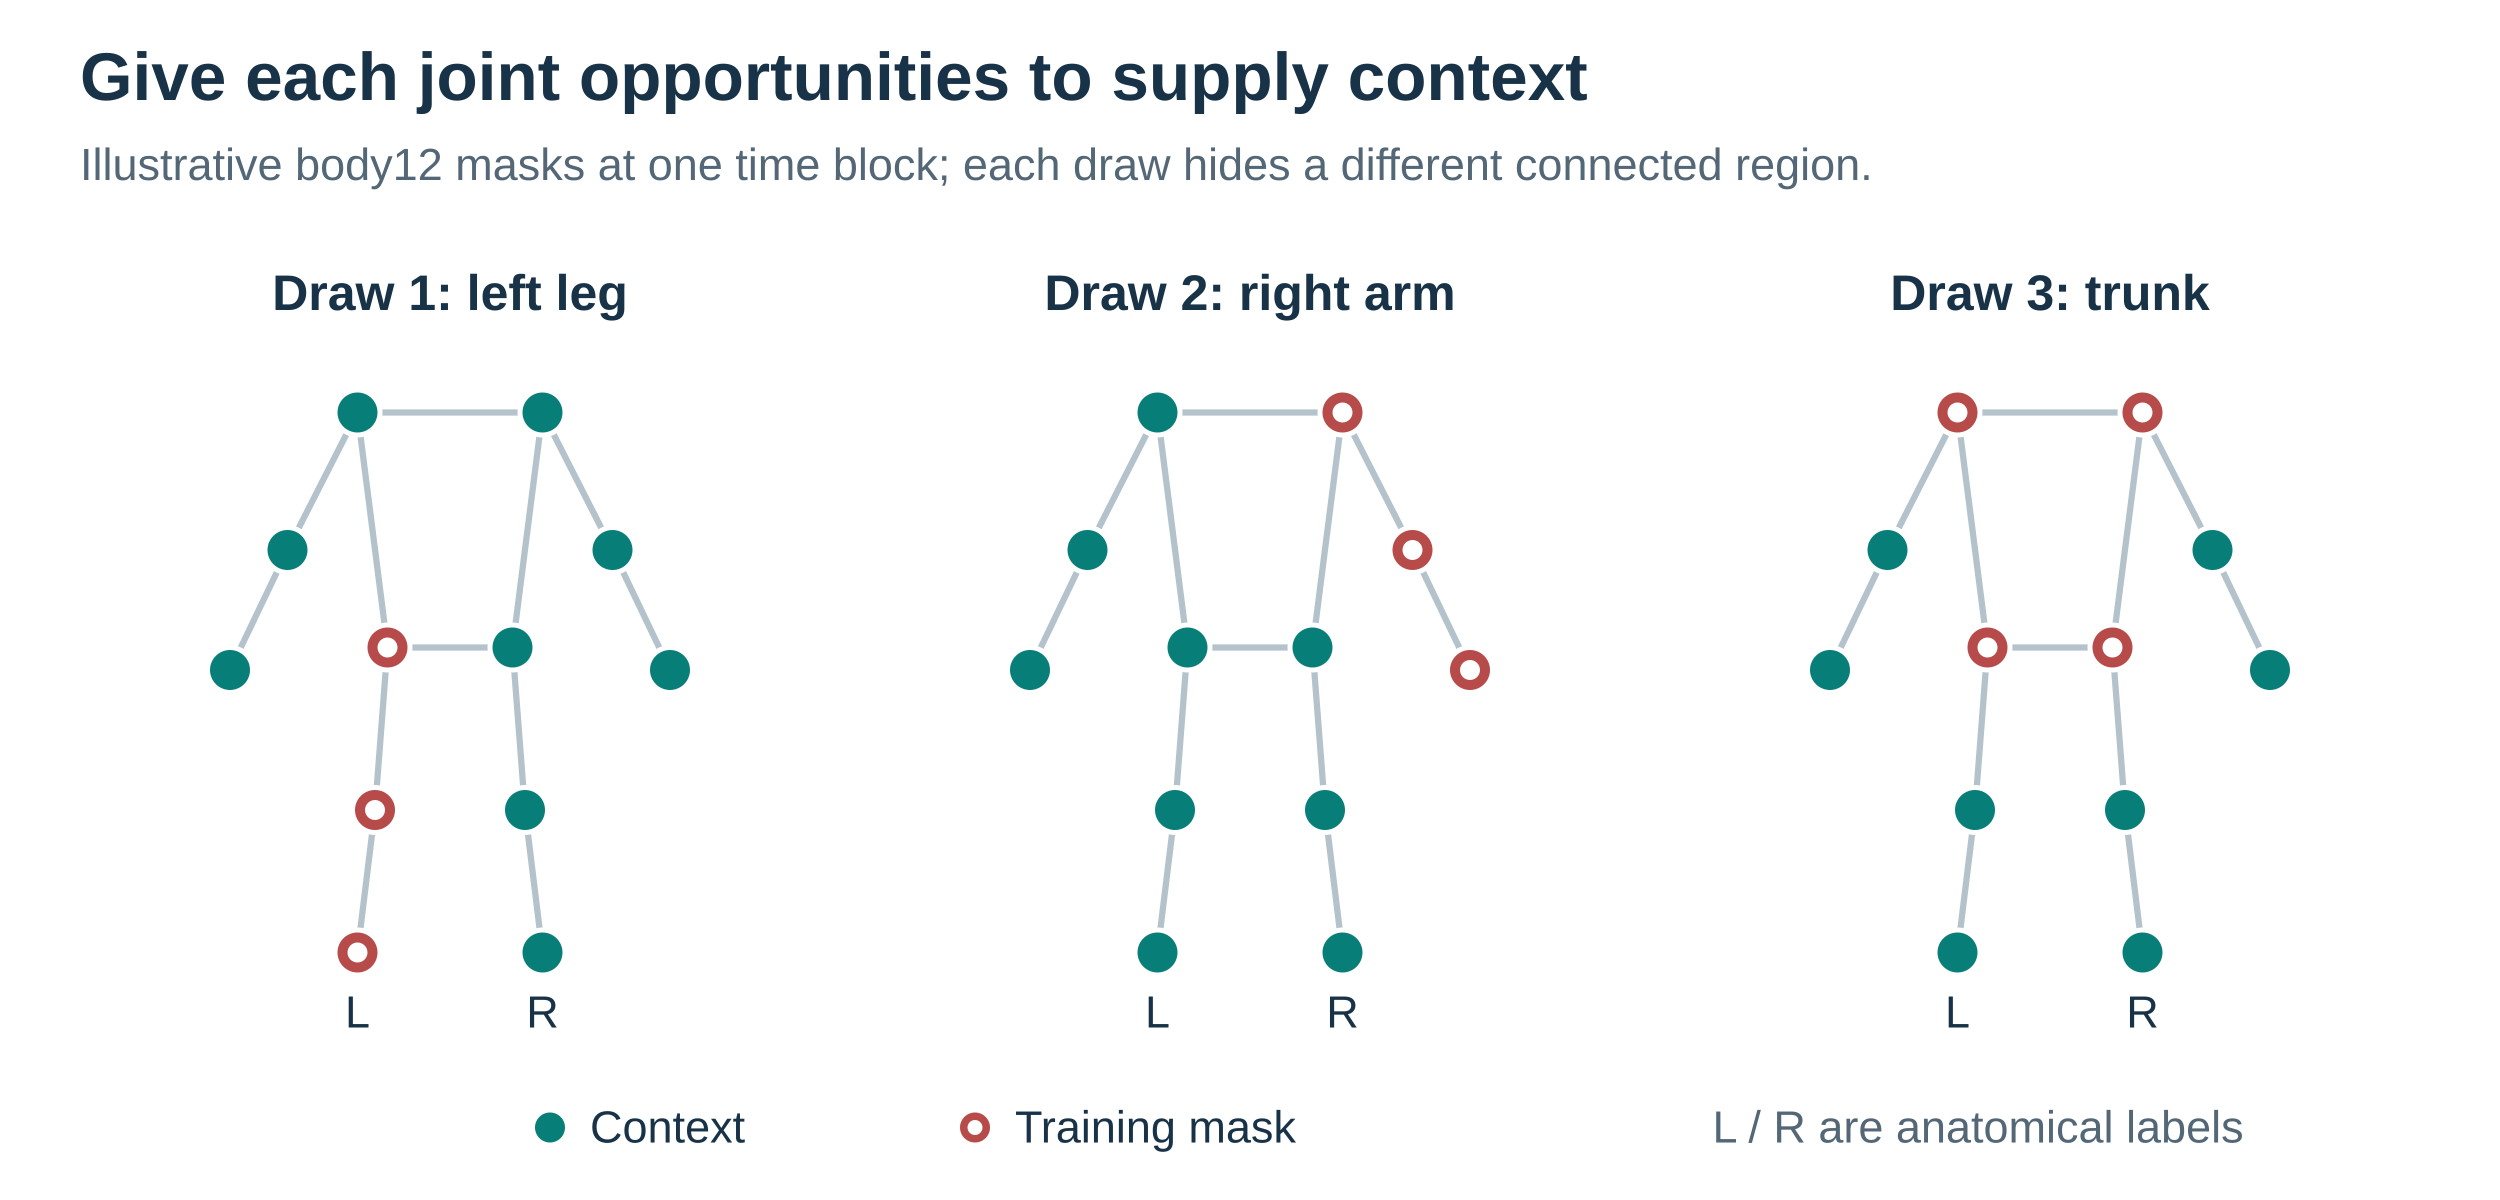
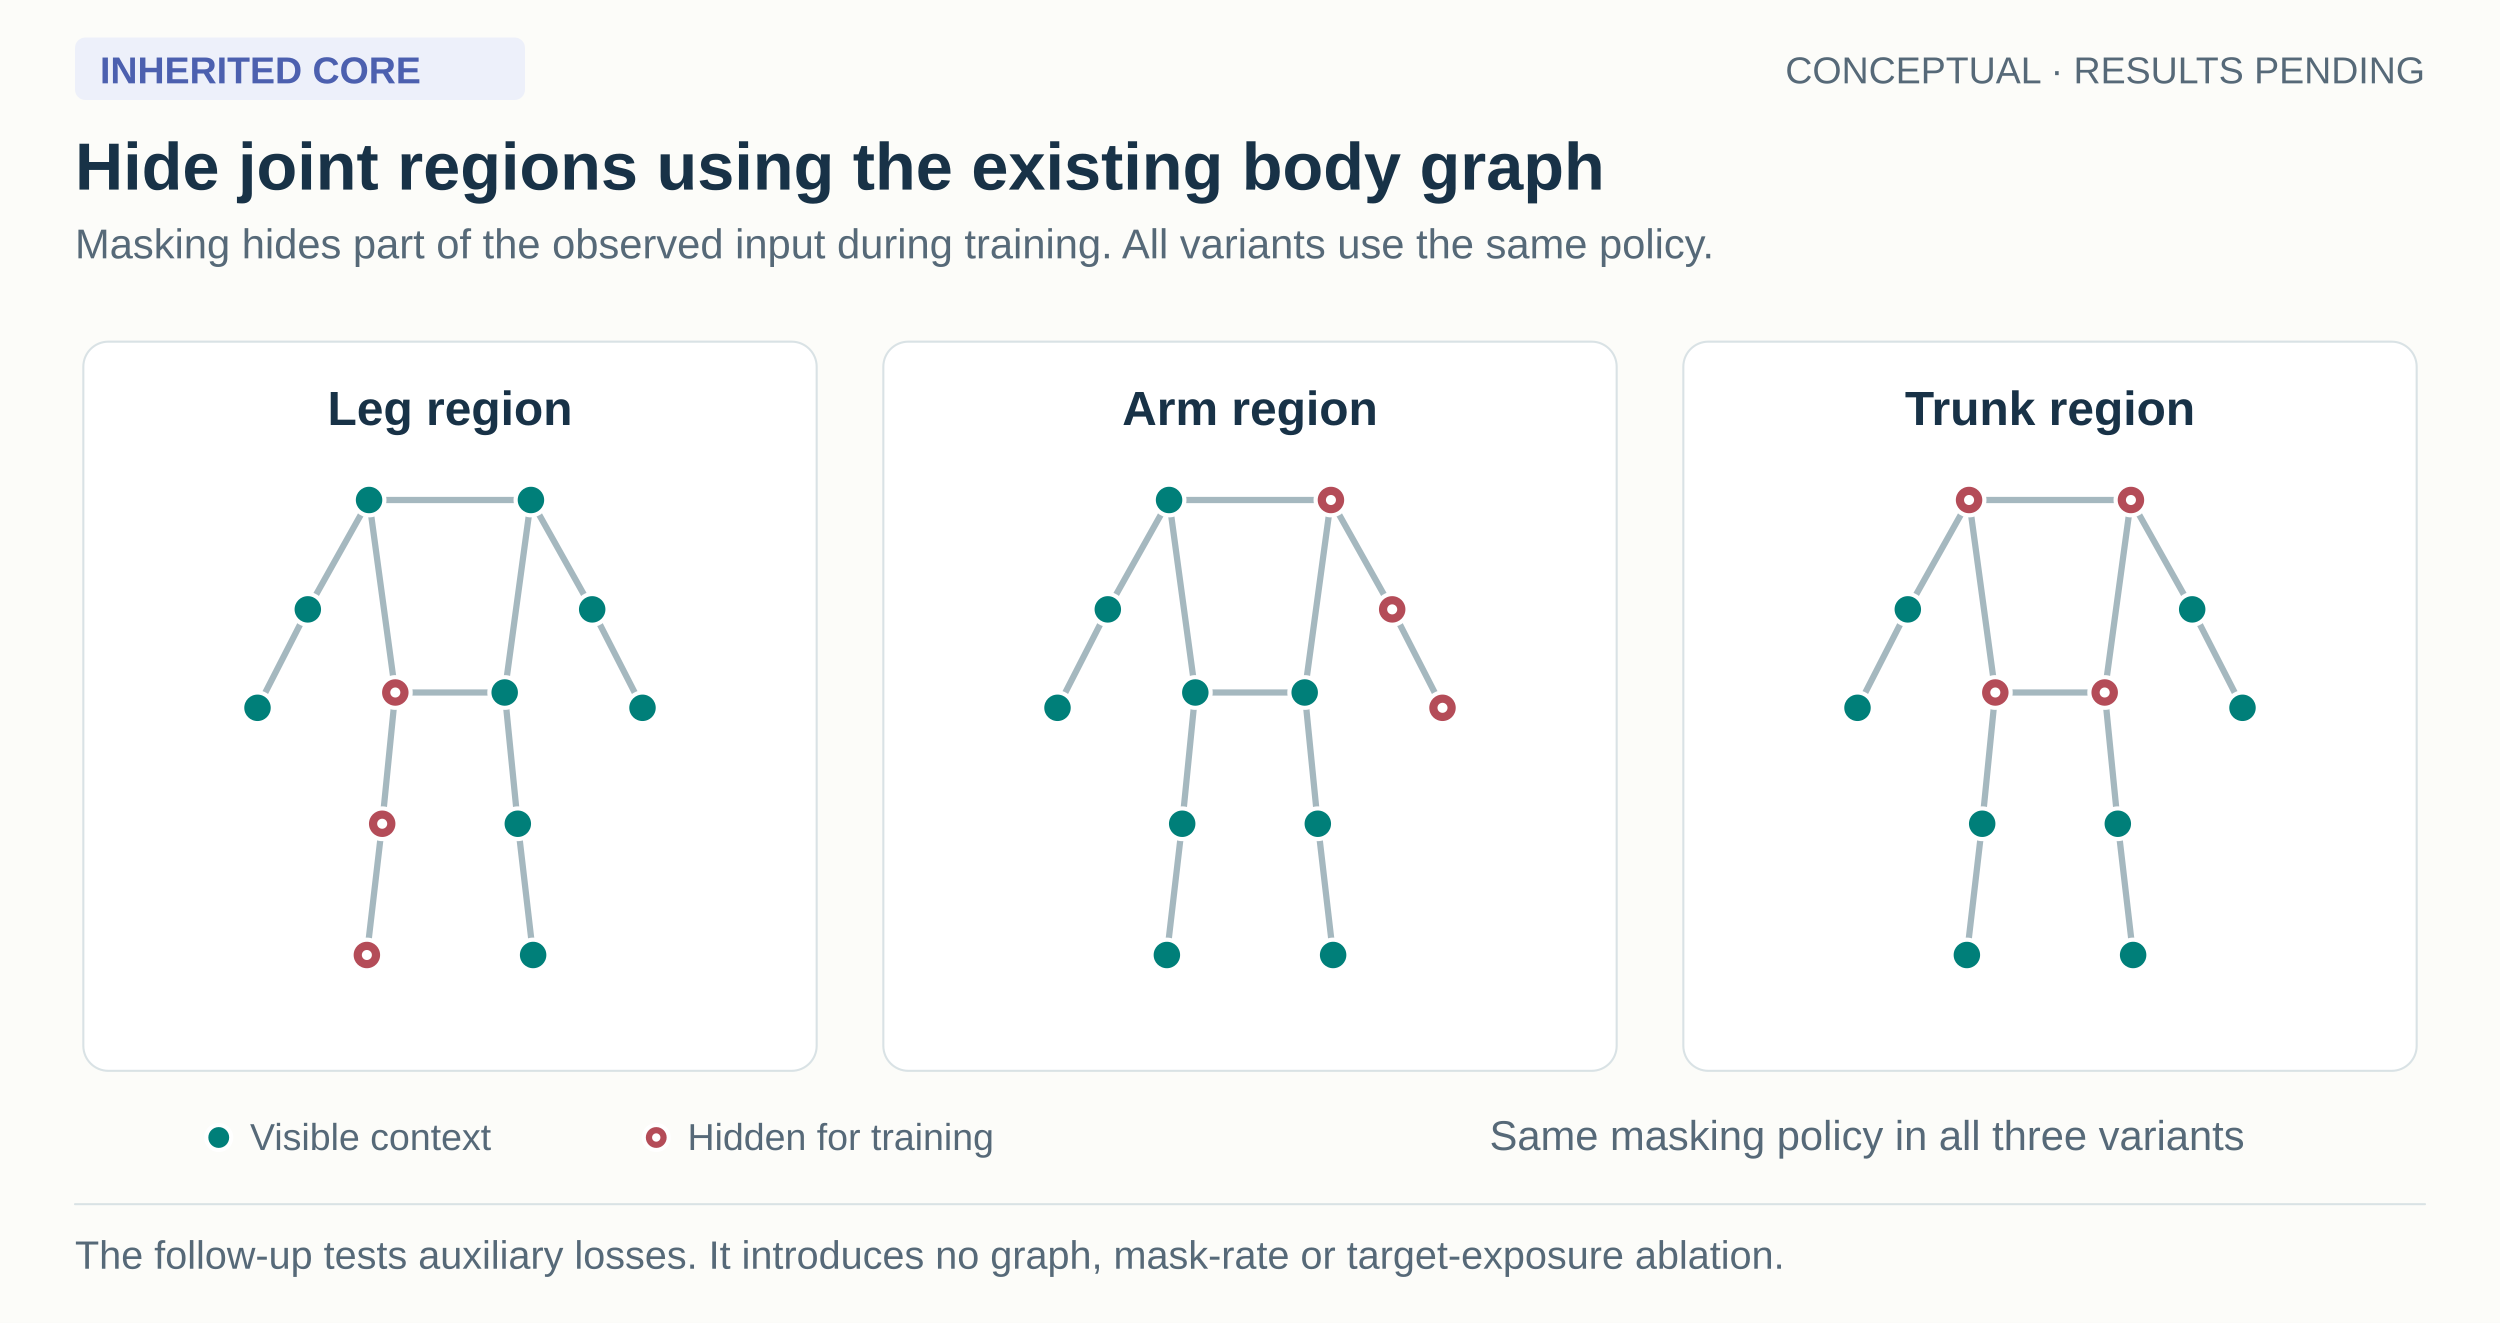
- <svg xmlns="http://www.w3.org/2000/svg" width="1000" height="480" viewBox="0 0 1000 480" role="img" aria-labelledby="title desc">
+ <svg xmlns="http://www.w3.org/2000/svg" width="1200" height="635" viewBox="0 0 1200 635" role="img" aria-labelledby="title desc">
  <defs>
-     <marker id="arrow" markerWidth="7" markerHeight="7" refX="6.5" refY="3.5" orient="auto">
-       <path d="M0 0L7 3.5L0 7" fill="#536777" />
+     <marker id="arrow" markerWidth="8" markerHeight="8" refX="7" refY="4" orient="auto">
+       <path d="M0 0L8 4L0 8" fill="#566978" />
    </marker>
  </defs>
-   <rect width="1000" height="480" fill="white" />
-   <text x="32" y="40" font-family="Arial, sans-serif" font-size="27" fill="#183247" text-anchor="start" font-weight="bold">Give each joint opportunities to supply context</text>
-   <text x="32" y="72" font-family="Arial, sans-serif" font-size="18" fill="#536777" text-anchor="start" font-weight="normal">Illustrative body12 masks at one time block; each draw hides a different connected region.</text>
-   <text x="180" y="124" font-family="Arial, sans-serif" font-size="20" fill="#183247" text-anchor="middle" font-weight="bold">Draw 1: left leg</text>
-   <polyline points="143,165 217,165" fill="none" stroke="#b4c2cc" stroke-width="2.5" stroke-linejoin="round" />
-   <polyline points="143,165 115,220" fill="none" stroke="#b4c2cc" stroke-width="2.5" stroke-linejoin="round" />
-   <polyline points="115,220 92,268" fill="none" stroke="#b4c2cc" stroke-width="2.5" stroke-linejoin="round" />
-   <polyline points="217,165 245,220" fill="none" stroke="#b4c2cc" stroke-width="2.5" stroke-linejoin="round" />
-   <polyline points="245,220 268,268" fill="none" stroke="#b4c2cc" stroke-width="2.5" stroke-linejoin="round" />
-   <polyline points="143,165 155,259" fill="none" stroke="#b4c2cc" stroke-width="2.5" stroke-linejoin="round" />
-   <polyline points="217,165 205,259" fill="none" stroke="#b4c2cc" stroke-width="2.5" stroke-linejoin="round" />
-   <polyline points="155,259 205,259" fill="none" stroke="#b4c2cc" stroke-width="2.5" stroke-linejoin="round" />
-   <polyline points="155,259 150,324" fill="none" stroke="#b4c2cc" stroke-width="2.5" stroke-linejoin="round" />
-   <polyline points="150,324 143,381" fill="none" stroke="#b4c2cc" stroke-width="2.5" stroke-linejoin="round" />
-   <polyline points="205,259 210,324" fill="none" stroke="#b4c2cc" stroke-width="2.5" stroke-linejoin="round" />
-   <polyline points="210,324 217,381" fill="none" stroke="#b4c2cc" stroke-width="2.5" stroke-linejoin="round" />
-   <circle cx="143" cy="165" r="9" fill="#087e78" stroke="white" stroke-width="2" />
-   <circle cx="217" cy="165" r="9" fill="#087e78" stroke="white" stroke-width="2" />
-   <circle cx="115" cy="220" r="9" fill="#087e78" stroke="white" stroke-width="2" />
-   <circle cx="245" cy="220" r="9" fill="#087e78" stroke="white" stroke-width="2" />
-   <circle cx="92" cy="268" r="9" fill="#087e78" stroke="white" stroke-width="2" />
-   <circle cx="268" cy="268" r="9" fill="#087e78" stroke="white" stroke-width="2" />
-   <circle cx="155" cy="259" r="9" fill="#b64b49" stroke="white" stroke-width="2" />
-   <circle cx="155" cy="259" r="3" fill="white" stroke="white" stroke-width="2" />
-   <circle cx="205" cy="259" r="9" fill="#087e78" stroke="white" stroke-width="2" />
-   <circle cx="150" cy="324" r="9" fill="#b64b49" stroke="white" stroke-width="2" />
-   <circle cx="150" cy="324" r="3" fill="white" stroke="white" stroke-width="2" />
-   <circle cx="210" cy="324" r="9" fill="#087e78" stroke="white" stroke-width="2" />
-   <circle cx="143" cy="381" r="9" fill="#b64b49" stroke="white" stroke-width="2" />
-   <circle cx="143" cy="381" r="3" fill="white" stroke="white" stroke-width="2" />
-   <circle cx="217" cy="381" r="9" fill="#087e78" stroke="white" stroke-width="2" />
-   <text x="143" y="411" font-family="Arial, sans-serif" font-size="18" fill="#183247" text-anchor="middle" font-weight="normal">L</text>
-   <text x="217" y="411" font-family="Arial, sans-serif" font-size="18" fill="#183247" text-anchor="middle" font-weight="normal">R</text>
-   <text x="500" y="124" font-family="Arial, sans-serif" font-size="20" fill="#183247" text-anchor="middle" font-weight="bold">Draw 2: right arm</text>
-   <polyline points="463,165 537,165" fill="none" stroke="#b4c2cc" stroke-width="2.5" stroke-linejoin="round" />
-   <polyline points="463,165 435,220" fill="none" stroke="#b4c2cc" stroke-width="2.5" stroke-linejoin="round" />
-   <polyline points="435,220 412,268" fill="none" stroke="#b4c2cc" stroke-width="2.5" stroke-linejoin="round" />
-   <polyline points="537,165 565,220" fill="none" stroke="#b4c2cc" stroke-width="2.5" stroke-linejoin="round" />
-   <polyline points="565,220 588,268" fill="none" stroke="#b4c2cc" stroke-width="2.5" stroke-linejoin="round" />
-   <polyline points="463,165 475,259" fill="none" stroke="#b4c2cc" stroke-width="2.5" stroke-linejoin="round" />
-   <polyline points="537,165 525,259" fill="none" stroke="#b4c2cc" stroke-width="2.5" stroke-linejoin="round" />
-   <polyline points="475,259 525,259" fill="none" stroke="#b4c2cc" stroke-width="2.5" stroke-linejoin="round" />
-   <polyline points="475,259 470,324" fill="none" stroke="#b4c2cc" stroke-width="2.5" stroke-linejoin="round" />
-   <polyline points="470,324 463,381" fill="none" stroke="#b4c2cc" stroke-width="2.5" stroke-linejoin="round" />
-   <polyline points="525,259 530,324" fill="none" stroke="#b4c2cc" stroke-width="2.5" stroke-linejoin="round" />
-   <polyline points="530,324 537,381" fill="none" stroke="#b4c2cc" stroke-width="2.5" stroke-linejoin="round" />
-   <circle cx="463" cy="165" r="9" fill="#087e78" stroke="white" stroke-width="2" />
-   <circle cx="537" cy="165" r="9" fill="#b64b49" stroke="white" stroke-width="2" />
-   <circle cx="537" cy="165" r="3" fill="white" stroke="white" stroke-width="2" />
-   <circle cx="435" cy="220" r="9" fill="#087e78" stroke="white" stroke-width="2" />
-   <circle cx="565" cy="220" r="9" fill="#b64b49" stroke="white" stroke-width="2" />
-   <circle cx="565" cy="220" r="3" fill="white" stroke="white" stroke-width="2" />
-   <circle cx="412" cy="268" r="9" fill="#087e78" stroke="white" stroke-width="2" />
-   <circle cx="588" cy="268" r="9" fill="#b64b49" stroke="white" stroke-width="2" />
-   <circle cx="588" cy="268" r="3" fill="white" stroke="white" stroke-width="2" />
-   <circle cx="475" cy="259" r="9" fill="#087e78" stroke="white" stroke-width="2" />
-   <circle cx="525" cy="259" r="9" fill="#087e78" stroke="white" stroke-width="2" />
-   <circle cx="470" cy="324" r="9" fill="#087e78" stroke="white" stroke-width="2" />
-   <circle cx="530" cy="324" r="9" fill="#087e78" stroke="white" stroke-width="2" />
-   <circle cx="463" cy="381" r="9" fill="#087e78" stroke="white" stroke-width="2" />
-   <circle cx="537" cy="381" r="9" fill="#087e78" stroke="white" stroke-width="2" />
-   <text x="463" y="411" font-family="Arial, sans-serif" font-size="18" fill="#183247" text-anchor="middle" font-weight="normal">L</text>
-   <text x="537" y="411" font-family="Arial, sans-serif" font-size="18" fill="#183247" text-anchor="middle" font-weight="normal">R</text>
-   <text x="820" y="124" font-family="Arial, sans-serif" font-size="20" fill="#183247" text-anchor="middle" font-weight="bold">Draw 3: trunk</text>
-   <polyline points="783,165 857,165" fill="none" stroke="#b4c2cc" stroke-width="2.5" stroke-linejoin="round" />
-   <polyline points="783,165 755,220" fill="none" stroke="#b4c2cc" stroke-width="2.5" stroke-linejoin="round" />
-   <polyline points="755,220 732,268" fill="none" stroke="#b4c2cc" stroke-width="2.5" stroke-linejoin="round" />
-   <polyline points="857,165 885,220" fill="none" stroke="#b4c2cc" stroke-width="2.5" stroke-linejoin="round" />
-   <polyline points="885,220 908,268" fill="none" stroke="#b4c2cc" stroke-width="2.5" stroke-linejoin="round" />
-   <polyline points="783,165 795,259" fill="none" stroke="#b4c2cc" stroke-width="2.5" stroke-linejoin="round" />
-   <polyline points="857,165 845,259" fill="none" stroke="#b4c2cc" stroke-width="2.5" stroke-linejoin="round" />
-   <polyline points="795,259 845,259" fill="none" stroke="#b4c2cc" stroke-width="2.5" stroke-linejoin="round" />
-   <polyline points="795,259 790,324" fill="none" stroke="#b4c2cc" stroke-width="2.5" stroke-linejoin="round" />
-   <polyline points="790,324 783,381" fill="none" stroke="#b4c2cc" stroke-width="2.5" stroke-linejoin="round" />
-   <polyline points="845,259 850,324" fill="none" stroke="#b4c2cc" stroke-width="2.5" stroke-linejoin="round" />
-   <polyline points="850,324 857,381" fill="none" stroke="#b4c2cc" stroke-width="2.5" stroke-linejoin="round" />
-   <circle cx="783" cy="165" r="9" fill="#b64b49" stroke="white" stroke-width="2" />
-   <circle cx="783" cy="165" r="3" fill="white" stroke="white" stroke-width="2" />
-   <circle cx="857" cy="165" r="9" fill="#b64b49" stroke="white" stroke-width="2" />
-   <circle cx="857" cy="165" r="3" fill="white" stroke="white" stroke-width="2" />
-   <circle cx="755" cy="220" r="9" fill="#087e78" stroke="white" stroke-width="2" />
-   <circle cx="885" cy="220" r="9" fill="#087e78" stroke="white" stroke-width="2" />
-   <circle cx="732" cy="268" r="9" fill="#087e78" stroke="white" stroke-width="2" />
-   <circle cx="908" cy="268" r="9" fill="#087e78" stroke="white" stroke-width="2" />
-   <circle cx="795" cy="259" r="9" fill="#b64b49" stroke="white" stroke-width="2" />
-   <circle cx="795" cy="259" r="3" fill="white" stroke="white" stroke-width="2" />
-   <circle cx="845" cy="259" r="9" fill="#b64b49" stroke="white" stroke-width="2" />
-   <circle cx="845" cy="259" r="3" fill="white" stroke="white" stroke-width="2" />
-   <circle cx="790" cy="324" r="9" fill="#087e78" stroke="white" stroke-width="2" />
-   <circle cx="850" cy="324" r="9" fill="#087e78" stroke="white" stroke-width="2" />
-   <circle cx="783" cy="381" r="9" fill="#087e78" stroke="white" stroke-width="2" />
-   <circle cx="857" cy="381" r="9" fill="#087e78" stroke="white" stroke-width="2" />
-   <text x="783" y="411" font-family="Arial, sans-serif" font-size="18" fill="#183247" text-anchor="middle" font-weight="normal">L</text>
-   <text x="857" y="411" font-family="Arial, sans-serif" font-size="18" fill="#183247" text-anchor="middle" font-weight="normal">R</text>
-   <circle cx="220" cy="451" r="7" fill="#087e78" stroke="white" stroke-width="2" />
-   <text x="236" y="457" font-family="Arial, sans-serif" font-size="18" fill="#183247" text-anchor="start" font-weight="normal">Context</text>
-   <circle cx="390" cy="451" r="7" fill="#b64b49" stroke="white" stroke-width="2" />
-   <circle cx="390" cy="451" r="2" fill="white" stroke="white" stroke-width="2" />
-   <text x="406" y="457" font-family="Arial, sans-serif" font-size="18" fill="#183247" text-anchor="start" font-weight="normal">Training mask</text>
-   <text x="685" y="457" font-family="Arial, sans-serif" font-size="18" fill="#536777" text-anchor="start" font-weight="normal">L / R are anatomical labels</text>
+   <rect width="1200" height="635" fill="#fcfcf9" />
+   <rect x="36" y="18" width="216" height="30" rx="5" fill="#edf0fa" stroke="none" />
+   <text x="48" y="40" font-family="Arial, sans-serif" font-size="18" fill="#4c60af" text-anchor="start" font-weight="bold">INHERITED CORE</text>
+   <text x="1164" y="40" font-family="Arial, sans-serif" font-size="18" fill="#566978" text-anchor="end" font-weight="normal">CONCEPTUAL · RESULTS PENDING</text>
+   <text x="36" y="91" font-family="Arial, sans-serif" font-size="32" fill="#183247" text-anchor="start" font-weight="bold">Hide joint regions using the existing body graph</text>
+   <text x="36" y="124" font-family="Arial, sans-serif" font-size="20" fill="#566978" text-anchor="start" font-weight="normal">Masking hides part of the observed input during training. All variants use the same policy.</text>
+   <rect x="40" y="164" width="352" height="350" rx="12" fill="white" stroke="#d9e2e5" />
+   <text x="216" y="204" font-family="Arial, sans-serif" font-size="23" fill="#183247" text-anchor="middle" font-weight="bold">Leg region</text>
+   <polyline points="177.15,240.00 254.85,240.00" fill="none" stroke="#a5b8bf" stroke-width="3" stroke-linejoin="round" stroke-linecap="round" />
+   <polyline points="177.15,240.00 147.75,292.50" fill="none" stroke="#a5b8bf" stroke-width="3" stroke-linejoin="round" stroke-linecap="round" />
+   <polyline points="147.75,292.50 123.60,339.75" fill="none" stroke="#a5b8bf" stroke-width="3" stroke-linejoin="round" stroke-linecap="round" />
+   <polyline points="254.85,240.00 284.25,292.50" fill="none" stroke="#a5b8bf" stroke-width="3" stroke-linejoin="round" stroke-linecap="round" />
+   <polyline points="284.25,292.50 308.40,339.75" fill="none" stroke="#a5b8bf" stroke-width="3" stroke-linejoin="round" stroke-linecap="round" />
+   <polyline points="177.15,240.00 189.75,332.40" fill="none" stroke="#a5b8bf" stroke-width="3" stroke-linejoin="round" stroke-linecap="round" />
+   <polyline points="254.85,240.00 242.25,332.40" fill="none" stroke="#a5b8bf" stroke-width="3" stroke-linejoin="round" stroke-linecap="round" />
+   <polyline points="189.75,332.40 242.25,332.40" fill="none" stroke="#a5b8bf" stroke-width="3" stroke-linejoin="round" stroke-linecap="round" />
+   <polyline points="189.75,332.40 183.45,395.40" fill="none" stroke="#a5b8bf" stroke-width="3" stroke-linejoin="round" stroke-linecap="round" />
+   <polyline points="183.45,395.40 176.10,458.40" fill="none" stroke="#a5b8bf" stroke-width="3" stroke-linejoin="round" stroke-linecap="round" />
+   <polyline points="242.25,332.40 248.55,395.40" fill="none" stroke="#a5b8bf" stroke-width="3" stroke-linejoin="round" stroke-linecap="round" />
+   <polyline points="248.55,395.40 255.90,458.40" fill="none" stroke="#a5b8bf" stroke-width="3" stroke-linejoin="round" stroke-linecap="round" />
+   <circle cx="177.15" cy="240.0" r="7.35" fill="#007f79" stroke="white" stroke-width="2" />
+   <circle cx="254.85" cy="240.0" r="7.35" fill="#007f79" stroke="white" stroke-width="2" />
+   <circle cx="147.75" cy="292.5" r="7.35" fill="#007f79" stroke="white" stroke-width="2" />
+   <circle cx="284.25" cy="292.5" r="7.35" fill="#007f79" stroke="white" stroke-width="2" />
+   <circle cx="123.6" cy="339.75" r="7.35" fill="#007f79" stroke="white" stroke-width="2" />
+   <circle cx="308.4" cy="339.75" r="7.35" fill="#007f79" stroke="white" stroke-width="2" />
+   <circle cx="189.75" cy="332.4" r="7.35" fill="#b44c58" stroke="white" stroke-width="2" />
+   <circle cx="189.75" cy="332.4" r="2.415" fill="white" stroke="none" stroke-width="2" />
+   <circle cx="242.25" cy="332.4" r="7.35" fill="#007f79" stroke="white" stroke-width="2" />
+   <circle cx="183.45" cy="395.4" r="7.35" fill="#b44c58" stroke="white" stroke-width="2" />
+   <circle cx="183.45" cy="395.4" r="2.415" fill="white" stroke="none" stroke-width="2" />
+   <circle cx="248.55" cy="395.4" r="7.35" fill="#007f79" stroke="white" stroke-width="2" />
+   <circle cx="176.1" cy="458.4" r="7.35" fill="#b44c58" stroke="white" stroke-width="2" />
+   <circle cx="176.1" cy="458.4" r="2.415" fill="white" stroke="none" stroke-width="2" />
+   <circle cx="255.9" cy="458.4" r="7.35" fill="#007f79" stroke="white" stroke-width="2" />
+   <rect x="424" y="164" width="352" height="350" rx="12" fill="white" stroke="#d9e2e5" />
+   <text x="600" y="204" font-family="Arial, sans-serif" font-size="23" fill="#183247" text-anchor="middle" font-weight="bold">Arm region</text>
+   <polyline points="561.15,240.00 638.85,240.00" fill="none" stroke="#a5b8bf" stroke-width="3" stroke-linejoin="round" stroke-linecap="round" />
+   <polyline points="561.15,240.00 531.75,292.50" fill="none" stroke="#a5b8bf" stroke-width="3" stroke-linejoin="round" stroke-linecap="round" />
+   <polyline points="531.75,292.50 507.60,339.75" fill="none" stroke="#a5b8bf" stroke-width="3" stroke-linejoin="round" stroke-linecap="round" />
+   <polyline points="638.85,240.00 668.25,292.50" fill="none" stroke="#a5b8bf" stroke-width="3" stroke-linejoin="round" stroke-linecap="round" />
+   <polyline points="668.25,292.50 692.40,339.75" fill="none" stroke="#a5b8bf" stroke-width="3" stroke-linejoin="round" stroke-linecap="round" />
+   <polyline points="561.15,240.00 573.75,332.40" fill="none" stroke="#a5b8bf" stroke-width="3" stroke-linejoin="round" stroke-linecap="round" />
+   <polyline points="638.85,240.00 626.25,332.40" fill="none" stroke="#a5b8bf" stroke-width="3" stroke-linejoin="round" stroke-linecap="round" />
+   <polyline points="573.75,332.40 626.25,332.40" fill="none" stroke="#a5b8bf" stroke-width="3" stroke-linejoin="round" stroke-linecap="round" />
+   <polyline points="573.75,332.40 567.45,395.40" fill="none" stroke="#a5b8bf" stroke-width="3" stroke-linejoin="round" stroke-linecap="round" />
+   <polyline points="567.45,395.40 560.10,458.40" fill="none" stroke="#a5b8bf" stroke-width="3" stroke-linejoin="round" stroke-linecap="round" />
+   <polyline points="626.25,332.40 632.55,395.40" fill="none" stroke="#a5b8bf" stroke-width="3" stroke-linejoin="round" stroke-linecap="round" />
+   <polyline points="632.55,395.40 639.90,458.40" fill="none" stroke="#a5b8bf" stroke-width="3" stroke-linejoin="round" stroke-linecap="round" />
+   <circle cx="561.15" cy="240.0" r="7.35" fill="#007f79" stroke="white" stroke-width="2" />
+   <circle cx="638.85" cy="240.0" r="7.35" fill="#b44c58" stroke="white" stroke-width="2" />
+   <circle cx="638.85" cy="240.0" r="2.415" fill="white" stroke="none" stroke-width="2" />
+   <circle cx="531.75" cy="292.5" r="7.35" fill="#007f79" stroke="white" stroke-width="2" />
+   <circle cx="668.25" cy="292.5" r="7.35" fill="#b44c58" stroke="white" stroke-width="2" />
+   <circle cx="668.25" cy="292.5" r="2.415" fill="white" stroke="none" stroke-width="2" />
+   <circle cx="507.6" cy="339.75" r="7.35" fill="#007f79" stroke="white" stroke-width="2" />
+   <circle cx="692.4" cy="339.75" r="7.35" fill="#b44c58" stroke="white" stroke-width="2" />
+   <circle cx="692.4" cy="339.75" r="2.415" fill="white" stroke="none" stroke-width="2" />
+   <circle cx="573.75" cy="332.4" r="7.35" fill="#007f79" stroke="white" stroke-width="2" />
+   <circle cx="626.25" cy="332.4" r="7.35" fill="#007f79" stroke="white" stroke-width="2" />
+   <circle cx="567.45" cy="395.4" r="7.35" fill="#007f79" stroke="white" stroke-width="2" />
+   <circle cx="632.55" cy="395.4" r="7.35" fill="#007f79" stroke="white" stroke-width="2" />
+   <circle cx="560.1" cy="458.4" r="7.35" fill="#007f79" stroke="white" stroke-width="2" />
+   <circle cx="639.9" cy="458.4" r="7.35" fill="#007f79" stroke="white" stroke-width="2" />
+   <rect x="808" y="164" width="352" height="350" rx="12" fill="white" stroke="#d9e2e5" />
+   <text x="984" y="204" font-family="Arial, sans-serif" font-size="23" fill="#183247" text-anchor="middle" font-weight="bold">Trunk region</text>
+   <polyline points="945.15,240.00 1022.85,240.00" fill="none" stroke="#a5b8bf" stroke-width="3" stroke-linejoin="round" stroke-linecap="round" />
+   <polyline points="945.15,240.00 915.75,292.50" fill="none" stroke="#a5b8bf" stroke-width="3" stroke-linejoin="round" stroke-linecap="round" />
+   <polyline points="915.75,292.50 891.60,339.75" fill="none" stroke="#a5b8bf" stroke-width="3" stroke-linejoin="round" stroke-linecap="round" />
+   <polyline points="1022.85,240.00 1052.25,292.50" fill="none" stroke="#a5b8bf" stroke-width="3" stroke-linejoin="round" stroke-linecap="round" />
+   <polyline points="1052.25,292.50 1076.40,339.75" fill="none" stroke="#a5b8bf" stroke-width="3" stroke-linejoin="round" stroke-linecap="round" />
+   <polyline points="945.15,240.00 957.75,332.40" fill="none" stroke="#a5b8bf" stroke-width="3" stroke-linejoin="round" stroke-linecap="round" />
+   <polyline points="1022.85,240.00 1010.25,332.40" fill="none" stroke="#a5b8bf" stroke-width="3" stroke-linejoin="round" stroke-linecap="round" />
+   <polyline points="957.75,332.40 1010.25,332.40" fill="none" stroke="#a5b8bf" stroke-width="3" stroke-linejoin="round" stroke-linecap="round" />
+   <polyline points="957.75,332.40 951.45,395.40" fill="none" stroke="#a5b8bf" stroke-width="3" stroke-linejoin="round" stroke-linecap="round" />
+   <polyline points="951.45,395.40 944.10,458.40" fill="none" stroke="#a5b8bf" stroke-width="3" stroke-linejoin="round" stroke-linecap="round" />
+   <polyline points="1010.25,332.40 1016.55,395.40" fill="none" stroke="#a5b8bf" stroke-width="3" stroke-linejoin="round" stroke-linecap="round" />
+   <polyline points="1016.55,395.40 1023.90,458.40" fill="none" stroke="#a5b8bf" stroke-width="3" stroke-linejoin="round" stroke-linecap="round" />
+   <circle cx="945.15" cy="240.0" r="7.35" fill="#b44c58" stroke="white" stroke-width="2" />
+   <circle cx="945.15" cy="240.0" r="2.415" fill="white" stroke="none" stroke-width="2" />
+   <circle cx="1022.85" cy="240.0" r="7.35" fill="#b44c58" stroke="white" stroke-width="2" />
+   <circle cx="1022.85" cy="240.0" r="2.415" fill="white" stroke="none" stroke-width="2" />
+   <circle cx="915.75" cy="292.5" r="7.35" fill="#007f79" stroke="white" stroke-width="2" />
+   <circle cx="1052.25" cy="292.5" r="7.35" fill="#007f79" stroke="white" stroke-width="2" />
+   <circle cx="891.6" cy="339.75" r="7.35" fill="#007f79" stroke="white" stroke-width="2" />
+   <circle cx="1076.4" cy="339.75" r="7.35" fill="#007f79" stroke="white" stroke-width="2" />
+   <circle cx="957.75" cy="332.4" r="7.35" fill="#b44c58" stroke="white" stroke-width="2" />
+   <circle cx="957.75" cy="332.4" r="2.415" fill="white" stroke="none" stroke-width="2" />
+   <circle cx="1010.25" cy="332.4" r="7.35" fill="#b44c58" stroke="white" stroke-width="2" />
+   <circle cx="1010.25" cy="332.4" r="2.415" fill="white" stroke="none" stroke-width="2" />
+   <circle cx="951.45" cy="395.4" r="7.35" fill="#007f79" stroke="white" stroke-width="2" />
+   <circle cx="1016.55" cy="395.4" r="7.35" fill="#007f79" stroke="white" stroke-width="2" />
+   <circle cx="944.1" cy="458.4" r="7.35" fill="#007f79" stroke="white" stroke-width="2" />
+   <circle cx="1023.9" cy="458.4" r="7.35" fill="#007f79" stroke="white" stroke-width="2" />
+   <circle cx="105" cy="546" r="6" fill="#007f79" stroke="white" stroke-width="2" />
+   <text x="120" y="552" font-family="Arial, sans-serif" font-size="18" fill="#566978" text-anchor="start" font-weight="normal">Visible context</text>
+   <circle cx="315" cy="546" r="6" fill="#b44c58" stroke="white" stroke-width="2" />
+   <circle cx="315" cy="546" r="2" fill="white" stroke="none" stroke-width="2" />
+   <text x="330" y="552" font-family="Arial, sans-serif" font-size="18" fill="#566978" text-anchor="start" font-weight="normal">Hidden for training</text>
+   <text x="715" y="552" font-family="Arial, sans-serif" font-size="20" fill="#566978" text-anchor="start" font-weight="normal">Same masking policy in all three variants</text>
+   <polyline points="36.00,578.00 1164.00,578.00" fill="none" stroke="#d9e2e5" stroke-width="1" stroke-linejoin="round" stroke-linecap="round" />
+   <text x="36" y="609" font-family="Arial, sans-serif" font-size="19" fill="#566978" text-anchor="start" font-weight="normal">The follow-up tests auxiliary losses. It introduces no graph, mask-rate or target-exposure ablation.</text>
</svg>
